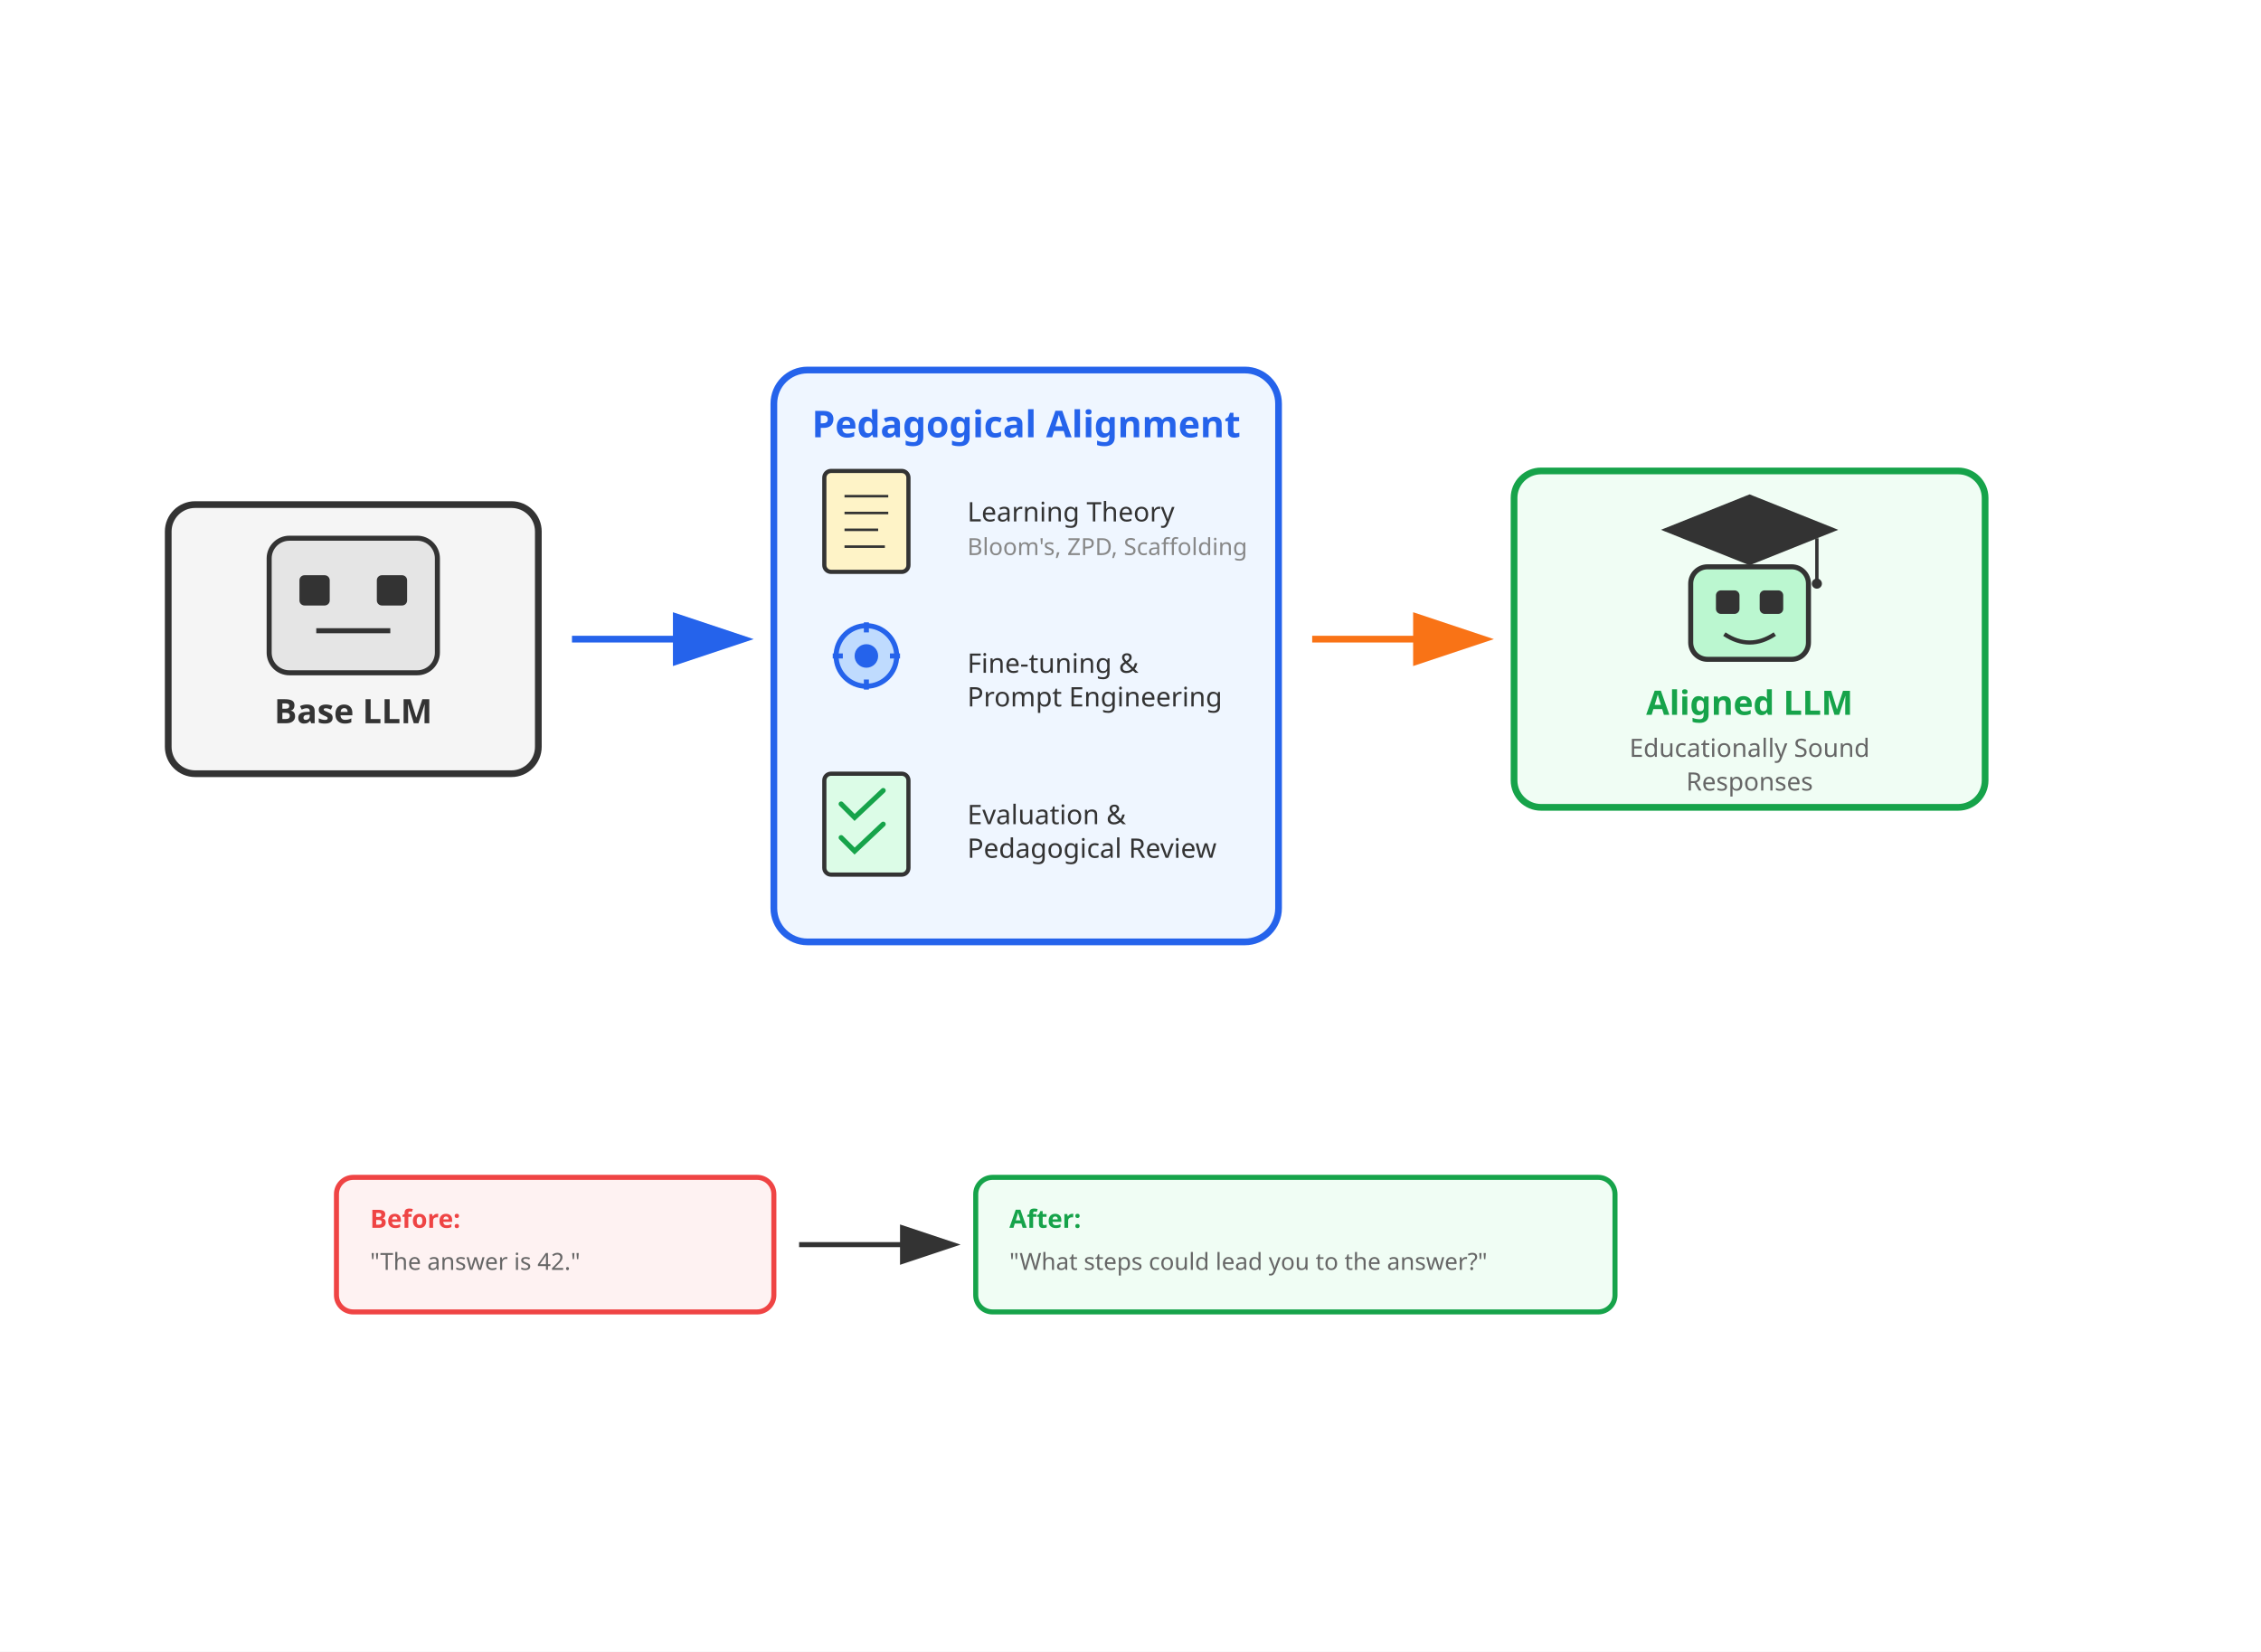
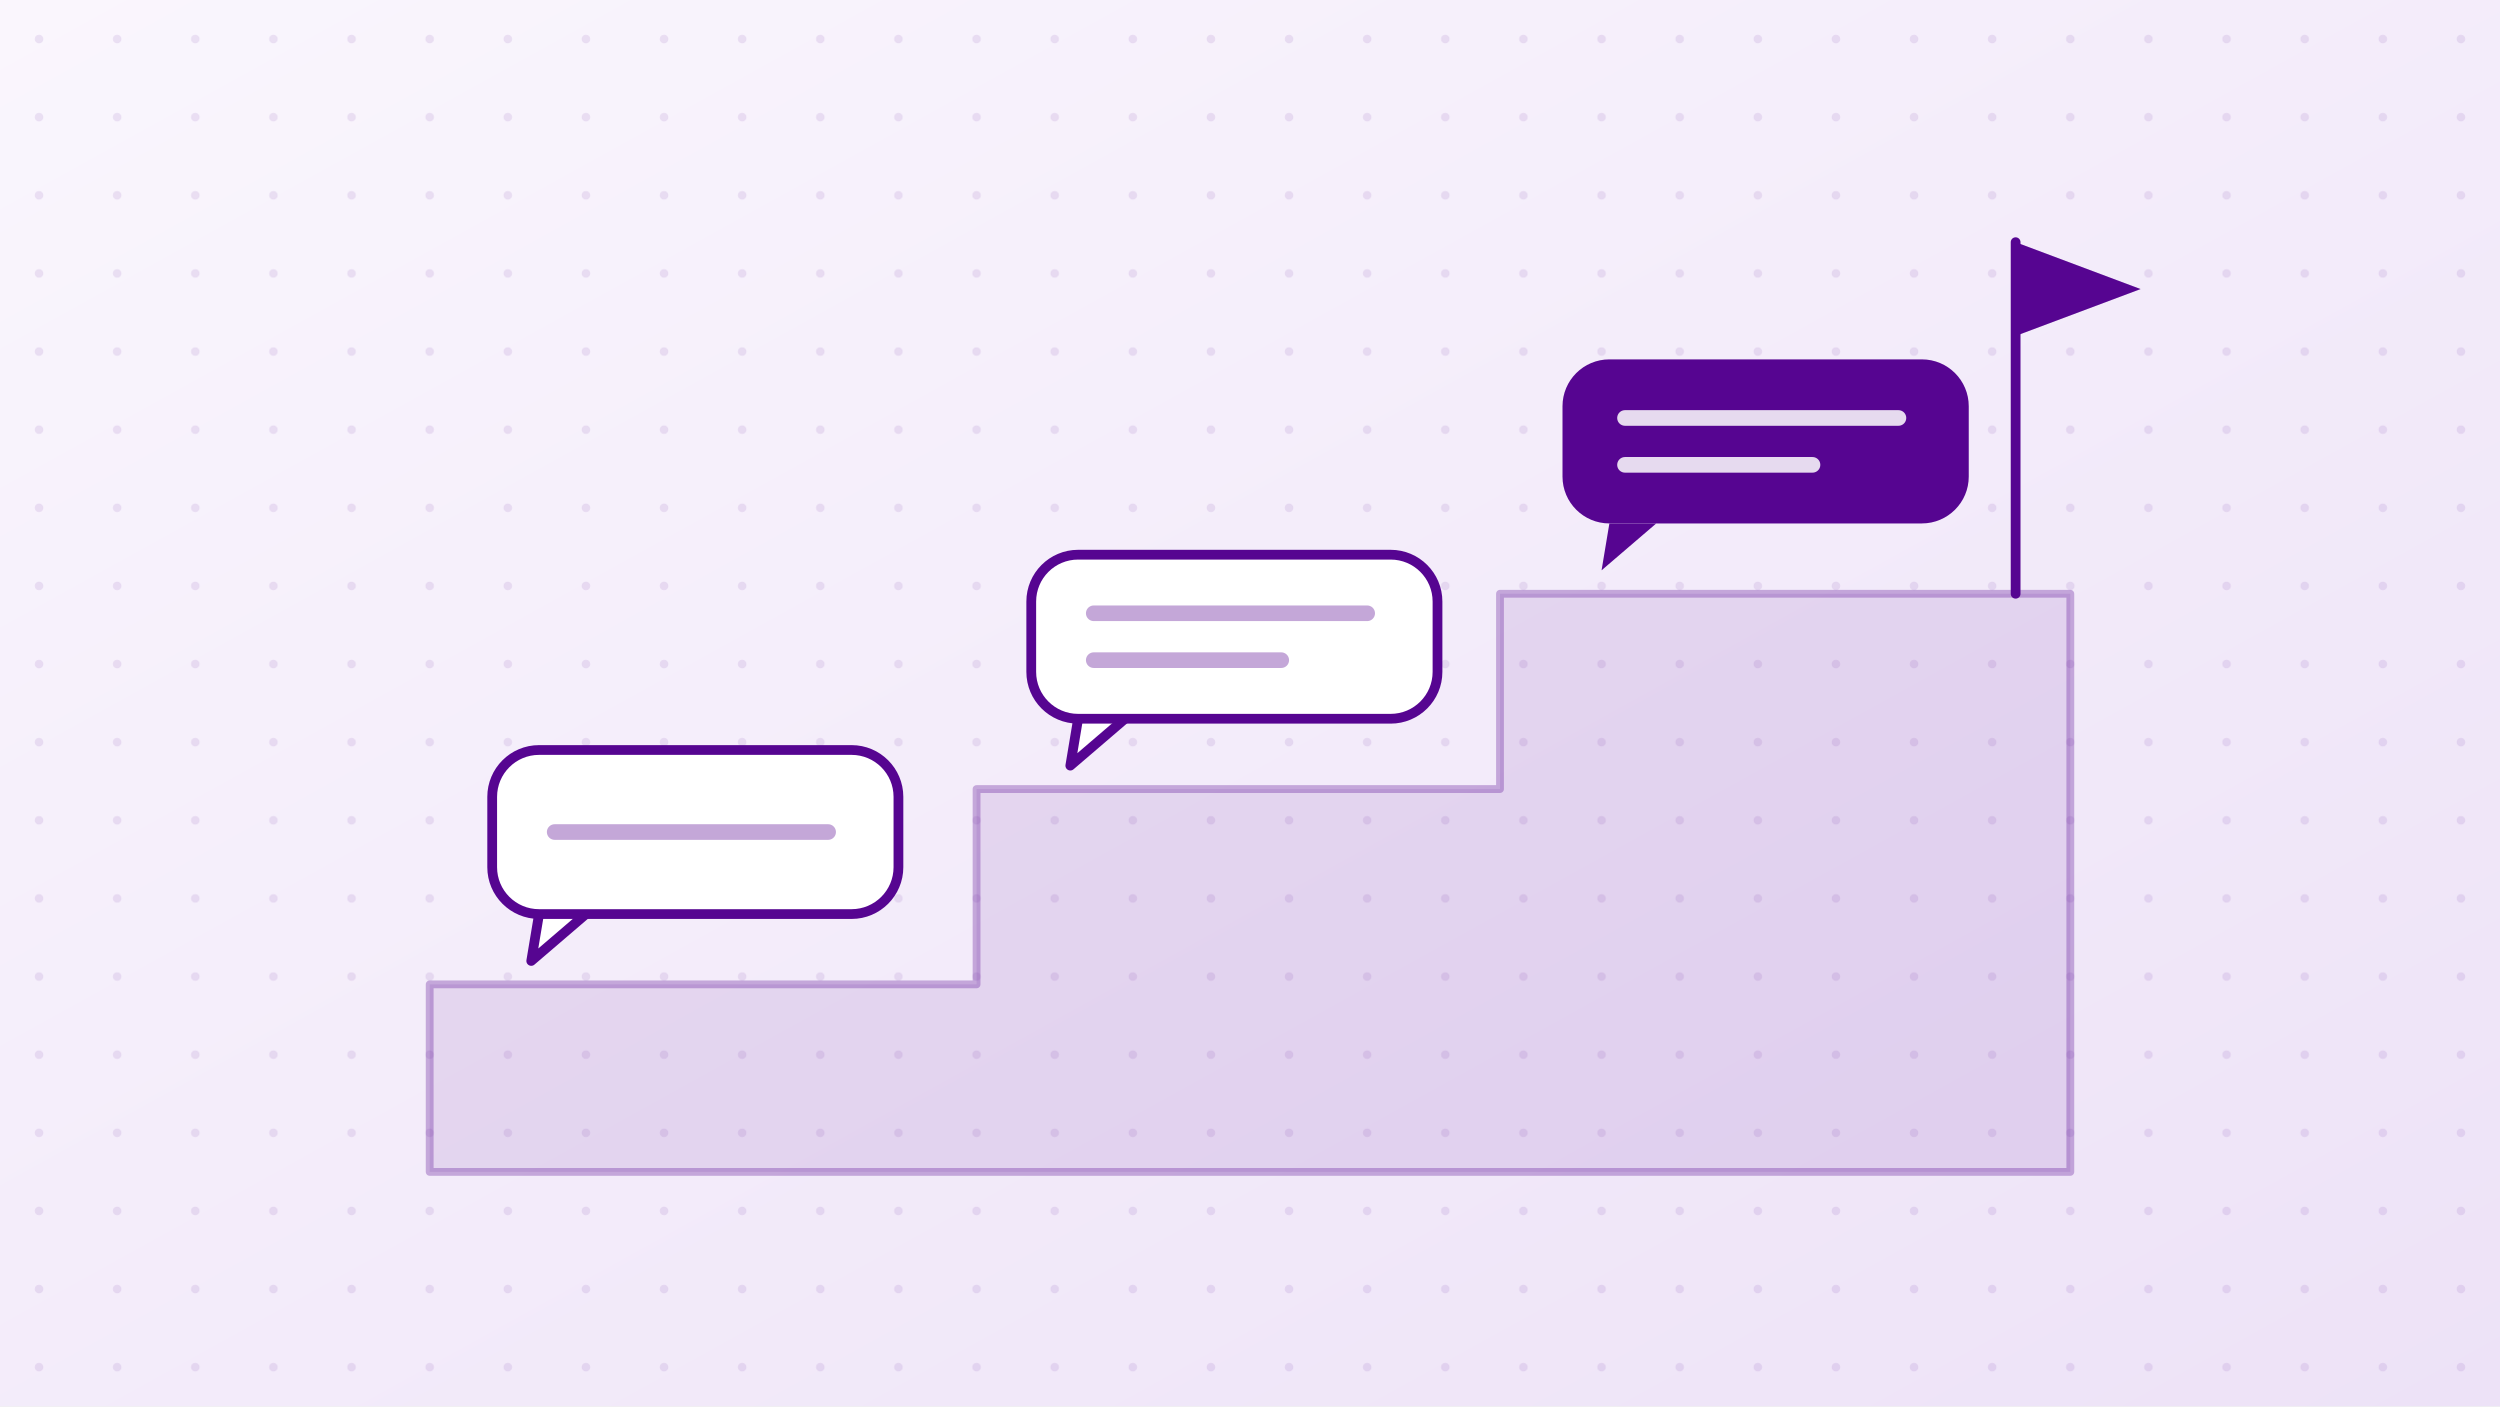
- <svg xmlns="http://www.w3.org/2000/svg" viewBox="0 0 1344 982" fill="none">
-   <rect width="1344" height="982" fill="white" />
-   <g transform="translate(100, 300)">
-     <rect x="0" y="0" width="220" height="160" rx="16" stroke="#333" stroke-width="4" fill="#f5f5f5" />
-     <rect x="60" y="20" width="100" height="80" rx="12" stroke="#333" stroke-width="3" fill="#e5e5e5" />
-     <rect x="78" y="42" width="18" height="18" rx="3" fill="#333" />
-     <rect x="124" y="42" width="18" height="18" rx="3" fill="#333" />
-     <line x1="88" y1="75" x2="132" y2="75" stroke="#333" stroke-width="3" />
-     <text x="110" y="130" text-anchor="middle" font-family="sans-serif" font-size="20" font-weight="bold" fill="#333">Base LLM</text>
+ <svg xmlns="http://www.w3.org/2000/svg" viewBox="0 0 640 360" width="640" height="360" role="img" aria-label="Pedagogically aligned LLMs">
+   <defs>
+     <linearGradient id="bg" x1="0" y1="0" x2="1" y2="1">
+       <stop offset="0" stop-color="#faf6fd" />
+       <stop offset="1" stop-color="#ede2f7" />
+     </linearGradient>
+     <pattern id="dots" width="20" height="20" patternUnits="userSpaceOnUse">
+       <circle cx="10" cy="10" r="1.1" fill="#560591" fill-opacity="0.09" />
+     </pattern>
+   </defs>
+   <rect width="640" height="360" fill="url(#bg)" />
+   <rect width="640" height="360" fill="url(#dots)" />
+   <g fill="none" stroke="#560591" stroke-linecap="round" stroke-linejoin="round">
+     <path d="M110 300 V252 H250 V202 H384 V152 H530 V300 Z" fill="#560591" fill-opacity="0.1" stroke-width="2" stroke-opacity="0.3" />
+     <path d="M138 234 l-2 12 l14 -12" fill="#fff" stroke-width="2.5" />
+     <rect x="126" y="192" width="104" height="42" rx="12" fill="#fff" stroke-width="2.5" />
+     <line x1="142" y1="213" x2="212" y2="213" stroke="#560591" stroke-opacity="0.35" stroke-width="4" />
+     <path d="M276 184 l-2 12 l14 -12" fill="#fff" stroke-width="2.5" />
+     <rect x="264" y="142" width="104" height="42" rx="12" fill="#fff" stroke-width="2.5" />
+     <line x1="280" y1="157" x2="350" y2="157" stroke="#560591" stroke-opacity="0.35" stroke-width="4" />
+     <line x1="280" y1="169" x2="328" y2="169" stroke="#560591" stroke-opacity="0.35" stroke-width="4" />
+     <path d="M412 134 l-2 12 l14 -12" fill="#560591" stroke="none" />
+     <rect x="400" y="92" width="104" height="42" rx="12" fill="#560591" stroke="none" />
+     <line x1="416" y1="107" x2="486" y2="107" stroke="#fff" stroke-opacity="0.85" stroke-width="4" />
+     <line x1="416" y1="119" x2="464" y2="119" stroke="#fff" stroke-opacity="0.85" stroke-width="4" />
+     <line x1="516" y1="152" x2="516" y2="62" stroke-width="2.5" />
+     <path d="M516 62 L548 74 L516 86 Z" fill="#560591" stroke="none" />
  </g>
-   <path d="M340 380 L440 380" stroke="#2563eb" stroke-width="4" marker-end="url(#arrB)" />
-   <g transform="translate(460, 220)">
-     <rect x="0" y="0" width="300" height="340" rx="20" stroke="#2563eb" stroke-width="4" fill="#eff6ff" />
-     <text x="150" y="40" text-anchor="middle" font-family="sans-serif" font-size="22" font-weight="bold" fill="#2563eb">Pedagogical Alignment</text>
-     <g transform="translate(30, 60)">
-       <rect x="0" y="0" width="50" height="60" rx="4" stroke="#333" stroke-width="2.5" fill="#fef3c7" />
-       <line x1="12" y1="15" x2="38" y2="15" stroke="#333" stroke-width="1.5" />
-       <line x1="12" y1="25" x2="38" y2="25" stroke="#333" stroke-width="1.5" />
-       <line x1="12" y1="35" x2="32" y2="35" stroke="#333" stroke-width="1.5" />
-       <line x1="12" y1="45" x2="36" y2="45" stroke="#333" stroke-width="1.5" />
-     </g>
-     <text x="115" y="90" font-family="sans-serif" font-size="16" fill="#333">Learning Theory</text>
-     <text x="115" y="110" font-family="sans-serif" font-size="14" fill="#888">Bloom's, ZPD, Scaffolding</text>
-     <g transform="translate(35, 150)">
-       <circle cx="20" cy="20" r="18" stroke="#2563eb" stroke-width="3" fill="#bfdbfe" />
-       <circle cx="20" cy="20" r="7" fill="#2563eb" />
-       <line x1="20" y1="0" x2="20" y2="6" stroke="#2563eb" stroke-width="3" />
-       <line x1="20" y1="34" x2="20" y2="40" stroke="#2563eb" stroke-width="3" />
-       <line x1="0" y1="20" x2="6" y2="20" stroke="#2563eb" stroke-width="3" />
-       <line x1="34" y1="20" x2="40" y2="20" stroke="#2563eb" stroke-width="3" />
-     </g>
-     <text x="115" y="180" font-family="sans-serif" font-size="16" fill="#333">Fine-tuning &amp;</text>
-     <text x="115" y="200" font-family="sans-serif" font-size="16" fill="#333">Prompt Engineering</text>
-     <g transform="translate(30, 240)">
-       <rect x="0" y="0" width="50" height="60" rx="4" stroke="#333" stroke-width="2.5" fill="#dcfce7" />
-       <path d="M10 18 L18 26 L35 10" stroke="#16a34a" stroke-width="3" fill="none" stroke-linecap="round" />
-       <path d="M10 38 L18 46 L35 30" stroke="#16a34a" stroke-width="3" fill="none" stroke-linecap="round" />
-     </g>
-     <text x="115" y="270" font-family="sans-serif" font-size="16" fill="#333">Evaluation &amp;</text>
-     <text x="115" y="290" font-family="sans-serif" font-size="16" fill="#333">Pedagogical Review</text>
-   </g>
-   <path d="M780 380 L880 380" stroke="#f97316" stroke-width="4" marker-end="url(#arrO)" />
-   <g transform="translate(900, 280)">
-     <rect x="0" y="0" width="280" height="200" rx="16" stroke="#16a34a" stroke-width="4" fill="#f0fdf4" />
-     <g transform="translate(90, 15)">
-       <polygon points="50,0 100,20 50,40 0,20" fill="#333" stroke="#333" stroke-width="2" />
-       <line x1="50" y1="40" x2="50" y2="25" stroke="#333" stroke-width="2" />
-       <line x1="90" y1="25" x2="90" y2="50" stroke="#333" stroke-width="2" />
-       <circle cx="90" cy="52" r="3" fill="#333" />
-       <rect x="15" y="42" width="70" height="55" rx="10" stroke="#333" stroke-width="3" fill="#bbf7d0" />
-       <rect x="30" y="56" width="14" height="14" rx="3" fill="#333" />
-       <rect x="56" y="56" width="14" height="14" rx="3" fill="#333" />
-       <path d="M35 82 Q50 92 65 82" stroke="#333" stroke-width="2.5" fill="none" />
-     </g>
-     <text x="140" y="145" text-anchor="middle" font-family="sans-serif" font-size="20" font-weight="bold" fill="#16a34a">Aligned LLM</text>
-     <text x="140" y="170" text-anchor="middle" font-family="sans-serif" font-size="15" fill="#666">Educationally Sound</text>
-     <text x="140" y="190" text-anchor="middle" font-family="sans-serif" font-size="15" fill="#666">Responses</text>
-   </g>
-   <g transform="translate(200, 700)">
-     <rect x="0" y="0" width="260" height="80" rx="10" stroke="#ef4444" stroke-width="3" fill="#fef2f2" />
-     <text x="20" y="30" font-family="sans-serif" font-size="15" fill="#ef4444" font-weight="bold">Before:</text>
-     <text x="20" y="55" font-family="sans-serif" font-size="14" fill="#666">"The answer is 42."</text>
-   </g>
-   <g transform="translate(580, 700)">
-     <rect x="0" y="0" width="380" height="80" rx="10" stroke="#16a34a" stroke-width="3" fill="#f0fdf4" />
-     <text x="20" y="30" font-family="sans-serif" font-size="15" fill="#16a34a" font-weight="bold">After:</text>
-     <text x="20" y="55" font-family="sans-serif" font-size="14" fill="#666">"What steps could lead you to the answer?"</text>
-   </g>
-   <path d="M475 740 L565 740" stroke="#333" stroke-width="3" marker-end="url(#arrG)" />
-   <defs>
-     <marker id="arrB" markerWidth="12" markerHeight="8" refX="10" refY="4" orient="auto">
-       <path d="M0 0 L12 4 L0 8 Z" fill="#2563eb" />
-     </marker>
-     <marker id="arrO" markerWidth="12" markerHeight="8" refX="10" refY="4" orient="auto">
-       <path d="M0 0 L12 4 L0 8 Z" fill="#f97316" />
-     </marker>
-     <marker id="arrG" markerWidth="12" markerHeight="8" refX="10" refY="4" orient="auto">
-       <path d="M0 0 L12 4 L0 8 Z" fill="#333" />
-     </marker>
-   </defs>
</svg>
